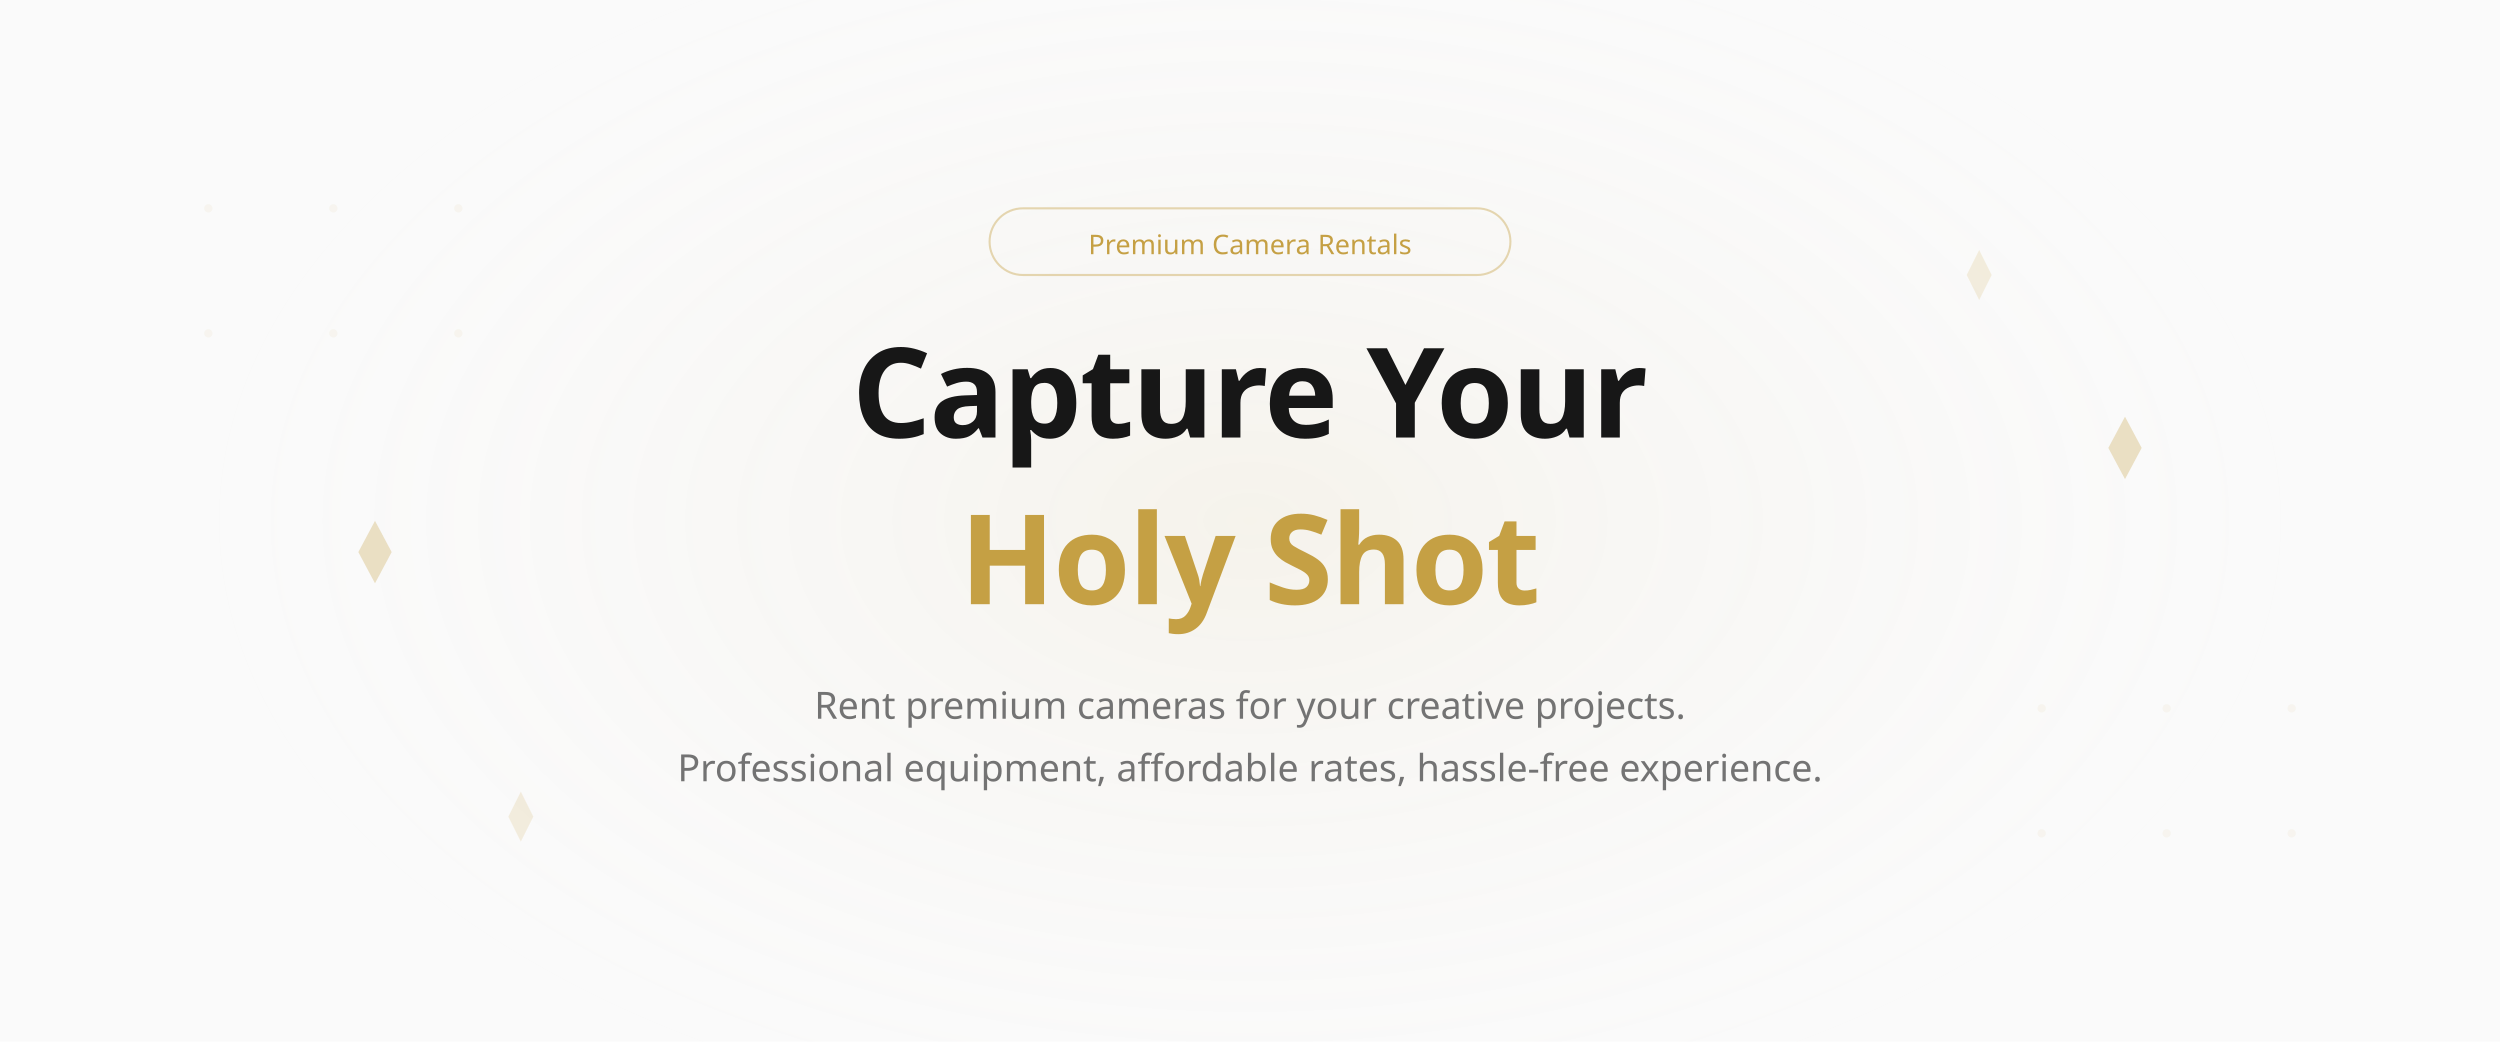
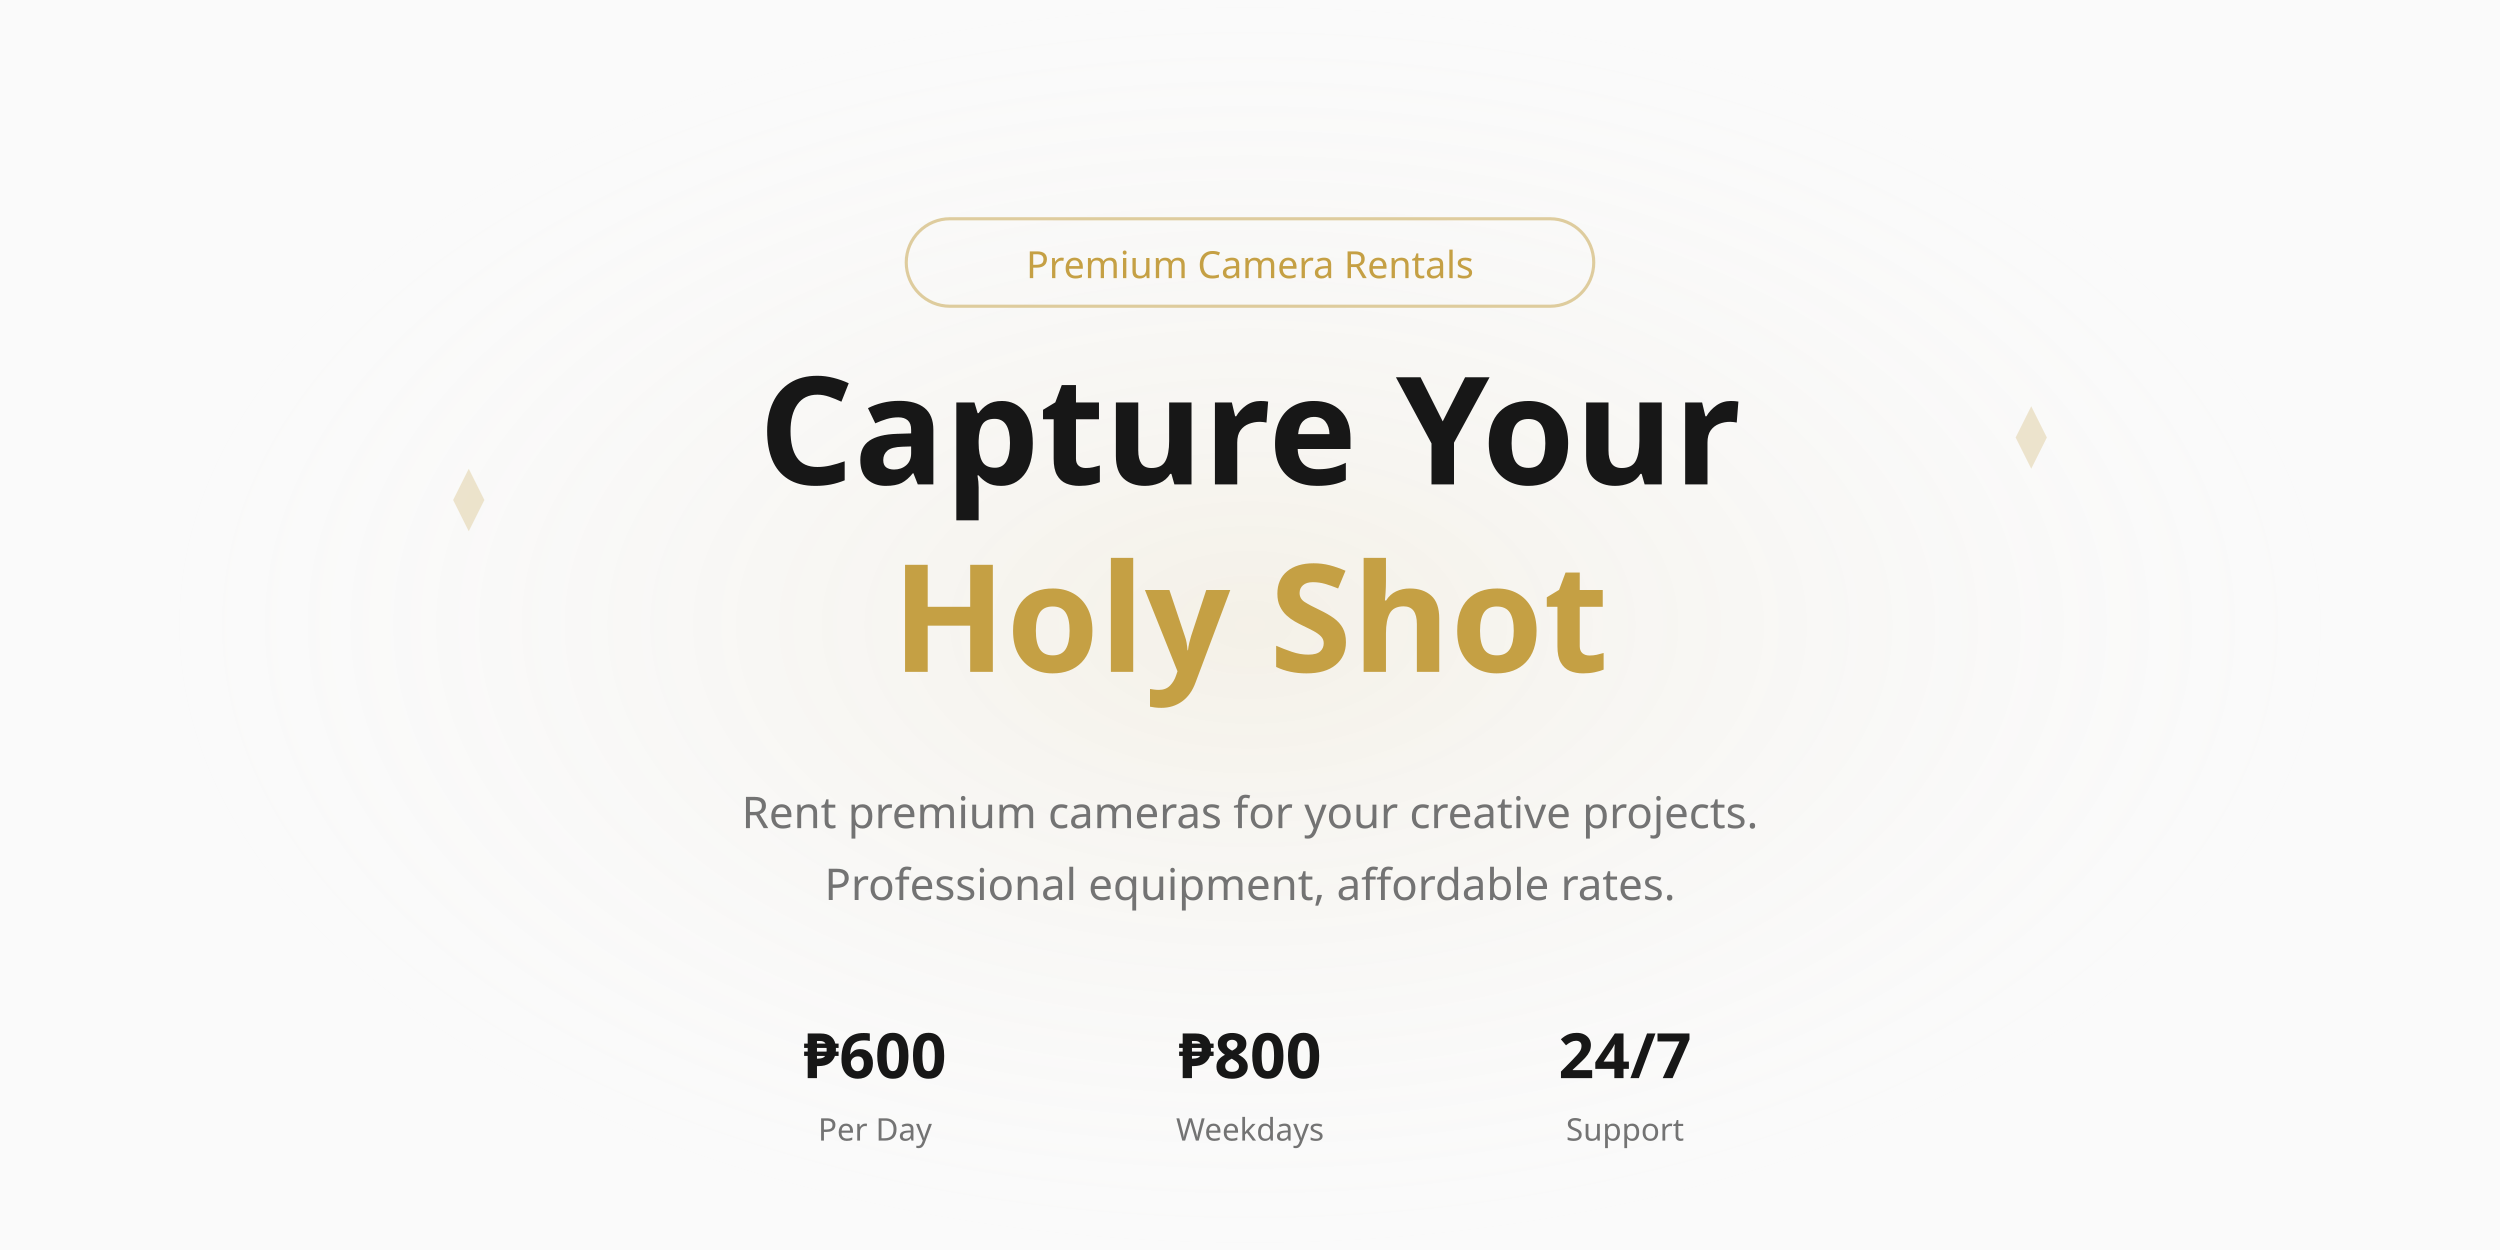
- <svg xmlns="http://www.w3.org/2000/svg" viewBox="0 0 1200 500" fill="none">
+ <svg xmlns="http://www.w3.org/2000/svg" viewBox="0 0 800 400" fill="none" preserveAspectRatio="xMidYMid meet">
  <defs>
-     <linearGradient id="heroBg" x1="0" y1="0" x2="1200" y2="500">
+     <linearGradient id="heroBg" x1="0" y1="0" x2="800" y2="400">
      <stop offset="0%" stop-color="#FAFAFA" />
      <stop offset="100%" stop-color="#F0F0F0" />
    </linearGradient>
    <radialGradient id="heroGlow" cx="50%" cy="50%">
-       <stop offset="0%" stop-color="#C5A044" stop-opacity="0.08" />
+       <stop offset="0%" stop-color="#C5A044" stop-opacity="0.1" />
      <stop offset="100%" stop-color="#FAFAFA" stop-opacity="0" />
    </radialGradient>
  </defs>
-   <rect width="1200" height="500" fill="url(#heroBg)" />
-   <ellipse cx="600" cy="250" rx="500" ry="300" fill="url(#heroGlow)" />
-   <g opacity="0.06">
-     <circle cx="100" cy="100" r="2" fill="#C5A044" />
-     <circle cx="160" cy="100" r="2" fill="#C5A044" />
-     <circle cx="220" cy="100" r="2" fill="#C5A044" />
-     <circle cx="100" cy="160" r="2" fill="#C5A044" />
-     <circle cx="160" cy="160" r="2" fill="#C5A044" />
-     <circle cx="220" cy="160" r="2" fill="#C5A044" />
-     <circle cx="980" cy="340" r="2" fill="#C5A044" />
-     <circle cx="1040" cy="340" r="2" fill="#C5A044" />
-     <circle cx="1100" cy="340" r="2" fill="#C5A044" />
-     <circle cx="980" cy="400" r="2" fill="#C5A044" />
-     <circle cx="1040" cy="400" r="2" fill="#C5A044" />
-     <circle cx="1100" cy="400" r="2" fill="#C5A044" />
-   </g>
-   <rect x="475" y="100" width="250" height="32" rx="16" fill="none" stroke="#C5A044" stroke-opacity="0.4" />
-   <text x="600" y="122" text-anchor="middle" font-family="system-ui, sans-serif" font-size="13" font-weight="500" fill="#C5A044">Premium Camera Rentals</text>
-   <text x="600" y="210" text-anchor="middle" font-family="system-ui, sans-serif" font-size="60" font-weight="800" fill="#171717" letter-spacing="-1">Capture Your</text>
-   <text x="600" y="290" text-anchor="middle" font-family="system-ui, sans-serif" font-size="60" font-weight="800" fill="#C5A044" letter-spacing="-1">Holy Shot</text>
-   <text x="600" y="345" text-anchor="middle" font-family="system-ui, sans-serif" font-size="18" fill="#737373">Rent premium cameras for your creative projects.</text>
-   <text x="600" y="375" text-anchor="middle" font-family="system-ui, sans-serif" font-size="18" fill="#737373">Professional equipment, affordable rates, hassle-free experience.</text>
-   <path d="M180 250 L188 265 L180 280 L172 265 Z" fill="#C5A044" opacity="0.3" />
-   <path d="M1020 200 L1028 215 L1020 230 L1012 215 Z" fill="#C5A044" opacity="0.3" />
-   <path d="M250 380 L256 392 L250 404 L244 392 Z" fill="#D4B66A" opacity="0.2" />
-   <path d="M950 120 L956 132 L950 144 L944 132 Z" fill="#D4B66A" opacity="0.2" />
+   <rect width="800" height="400" fill="url(#heroBg)" />
+   <ellipse cx="400" cy="200" rx="350" ry="200" fill="url(#heroGlow)" />
+   <rect x="290" y="70" width="220" height="28" rx="14" fill="none" stroke="#C5A044" stroke-opacity="0.5" />
+   <text x="400" y="89" text-anchor="middle" font-family="system-ui, sans-serif" font-size="12" font-weight="500" fill="#C5A044">Premium Camera Rentals</text>
+   <text x="400" y="155" text-anchor="middle" font-family="system-ui, sans-serif" font-size="48" font-weight="800" fill="#171717">Capture Your</text>
+   <text x="400" y="215" text-anchor="middle" font-family="system-ui, sans-serif" font-size="48" font-weight="800" fill="#C5A044">Holy Shot</text>
+   <text x="400" y="265" text-anchor="middle" font-family="system-ui, sans-serif" font-size="14" fill="#737373">Rent premium cameras for your creative projects.</text>
+   <text x="400" y="288" text-anchor="middle" font-family="system-ui, sans-serif" font-size="14" fill="#737373">Professional equipment, affordable rates.</text>
+   <text x="280" y="345" text-anchor="middle" font-family="system-ui, sans-serif" font-size="20" font-weight="700" fill="#171717">₱600</text>
+   <text x="280" y="365" text-anchor="middle" font-family="system-ui, sans-serif" font-size="10" fill="#737373">Per Day</text>
+   <text x="400" y="345" text-anchor="middle" font-family="system-ui, sans-serif" font-size="20" font-weight="700" fill="#171717">₱800</text>
+   <text x="400" y="365" text-anchor="middle" font-family="system-ui, sans-serif" font-size="10" fill="#737373">Weekdays</text>
+   <text x="520" y="345" text-anchor="middle" font-family="system-ui, sans-serif" font-size="20" font-weight="700" fill="#171717">24/7</text>
+   <text x="520" y="365" text-anchor="middle" font-family="system-ui, sans-serif" font-size="10" fill="#737373">Support</text>
+   <path d="M150 150 L155 160 L150 170 L145 160 Z" fill="#C5A044" opacity="0.25" />
+   <path d="M650 130 L655 140 L650 150 L645 140 Z" fill="#C5A044" opacity="0.25" />
</svg>
